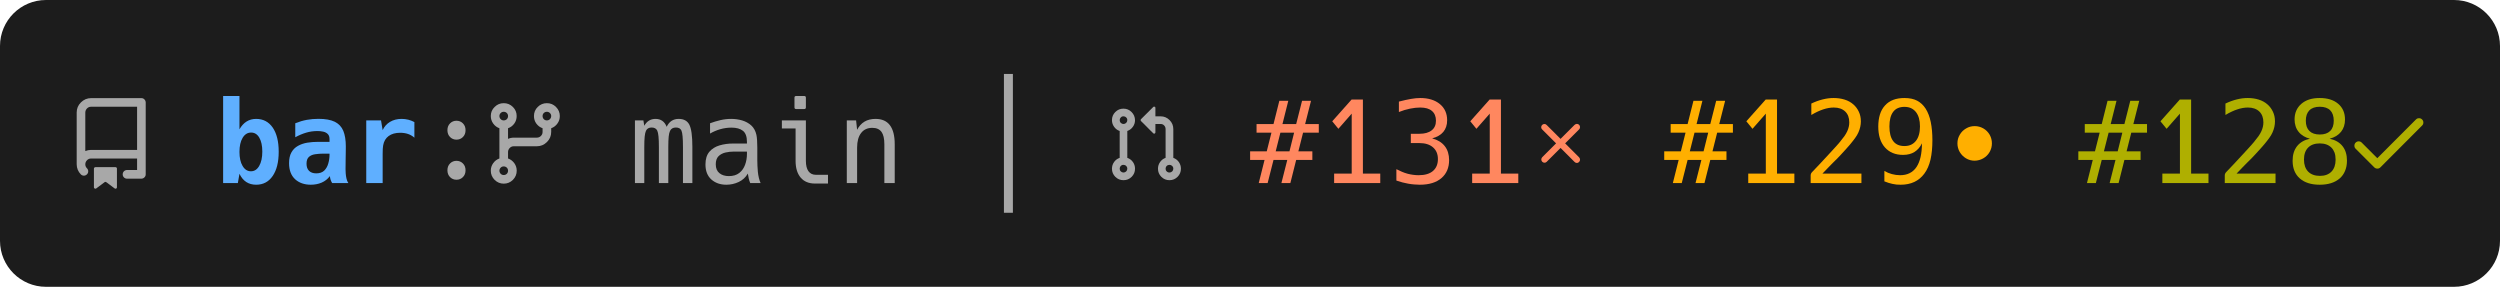
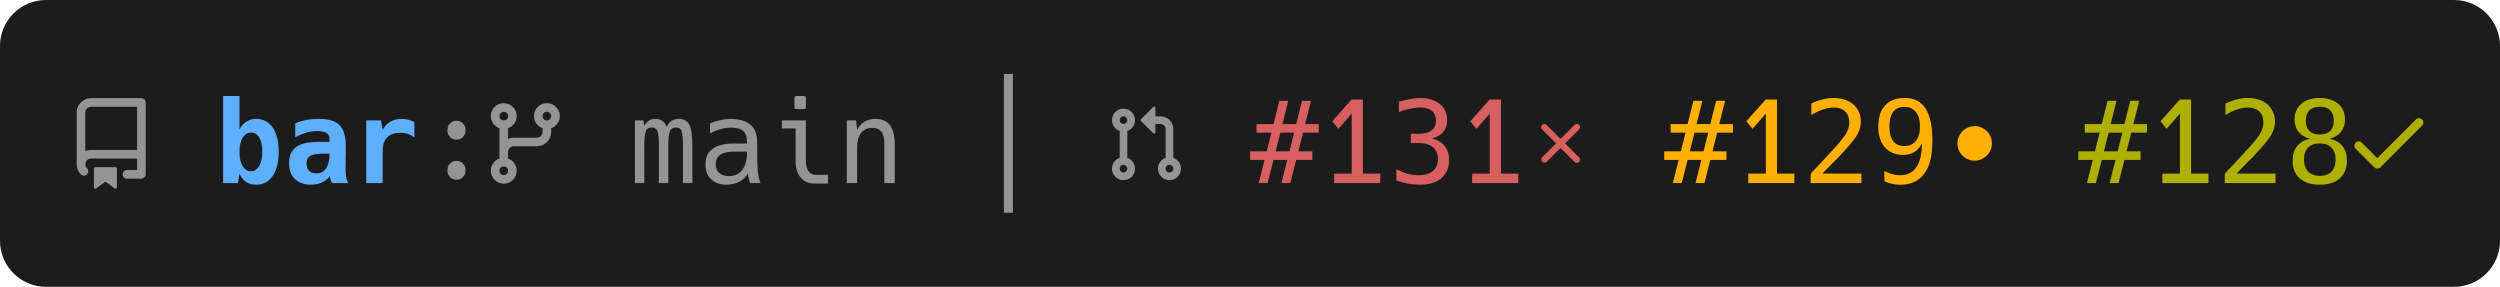
<svg xmlns="http://www.w3.org/2000/svg" width="326" height="37.4" viewBox="0 0 326 37.4" role="img" aria-label="The same marks as Nerd Font glyphs with icons nerdfont, gruvbox palette.">
  <rect width="100%" height="100%" rx="6" fill="#1c1c1c" />
  <g transform="scale(7299.27e-6,-7299.27e-6)">
    <defs>
      <path id="g0" d="M0 1261Q0 1367 76 1442Q151 1517 257 1518H1156Q1188 1518 1210 1495Q1232 1473 1233 1441V156Q1233 124 1210 102Q1188 80 1156 79H899Q867 79 844 102Q822 124 822 156Q822 188 844 211Q866 233 899 234H1079V439H257Q214 439 185 409Q155 379 154 336Q154 294 184 264Q206 242 206 210Q206 178 183 156Q160 133 129 133Q97 133 74 156Q1 231 0 336V567Q0 798 0 1030ZM1079 1364H257Q214 1364 185 1334Q155 1304 154 1261V572Q203 593 256 593H257H463Q668 593 873 593H1079ZM308 259Q308 269 316 277Q324 285 334 285H694Q704 285 712 277Q720 269 719 259V-75Q719 -85 712 -93Q704 -101 694 -100Q685 -100 678 -95L663 -84Q648 -72 626 -56Q604 -40 582 -23Q560 -7 545 5L529 16Q522 21 514 22Q505 22 498 16L461 -12Q424 -40 387 -67L350 -95Q343 -100 334 -100Q323 -100 316 -93Q308 -85 308 -75Z" />
      <path id="g1" d="M740 -29Q535 -29 442 166L413 0H150V1556H442V961Q548 1147 740 1147Q928 1147 1036 992Q1143 836 1143 560Q1143 284 1036 128Q929 -29 740 -29ZM647 211Q739 211 794 306Q850 402 850 563Q850 720 796 812Q743 903 650 903Q555 903 498 808Q442 714 442 557Q442 400 498 306Q554 211 647 211Z" />
      <path id="g2" d="M484 -29Q310 -29 202 70Q95 170 95 357Q95 475 138 550Q180 624 254 665Q327 706 420 722Q513 737 615 737H818V786Q818 846 786 877Q755 908 706 919Q656 930 604 930Q498 930 400 901Q303 872 206 819V1069Q310 1111 412 1130Q515 1148 620 1148Q804 1148 911 1096Q1018 1043 1064 934Q1109 824 1109 655Q1109 616 1108 555Q1106 494 1106 433Q1106 379 1105 331Q1104 283 1104 250Q1104 221 1107 174Q1110 128 1121 80Q1132 32 1155 0H865Q846 32 837 60Q828 88 824 125Q765 46 676 8Q588 -29 484 -29ZM580 174Q672 174 724 224Q775 275 796 352Q818 428 818 506V526H701Q632 526 564 516Q496 507 452 470Q407 432 407 346Q407 264 452 219Q498 174 580 174Z" />
      <path id="g3" d="M241 1120H505L534 946Q577 1041 666 1094Q754 1147 873 1147Q996 1147 1101 1090V811Q1004 899 847 899Q720 899 641 841Q562 783 543 674Q538 648 536 611Q534 574 534 516V0H241Z" />
      <path id="g4" d="M620 776Q552 776 505 823Q458 870 458 945Q458 1020 505 1067Q552 1114 620 1114Q688 1114 735 1067Q782 1020 782 945Q782 870 735 823Q688 776 620 776ZM620 60Q552 60 505 107Q458 154 458 229Q458 304 505 351Q552 398 620 398Q688 398 735 351Q782 304 782 229Q782 154 735 107Q688 60 620 60Z" />
      <path id="g5" d="M771 1198Q771 1294 838 1360Q906 1428 1002 1428Q1098 1428 1165 1360Q1233 1292 1233 1198Q1233 1122 1190 1064Q1147 1004 1079 980V914Q1079 808 1003 734Q928 658 822 658H411Q368 658 339 628Q309 598 308 556V440Q376 416 420 356Q463 296 463 222Q463 126 395 58Q327 -10 232 -10Q136 -10 68 58Q0 126 0 222Q0 296 43 356Q86 416 154 440V980Q86 1004 43 1064Q0 1124 0 1198Q0 1294 68 1360Q136 1428 231 1428Q327 1428 395 1360Q463 1292 462 1198Q462 1122 420 1064Q377 1004 308 980V790Q357 812 411 812H514Q617 812 719 812H822Q865 812 895 842Q925 872 925 914V980Q857 1004 813 1064Q771 1122 771 1198ZM177 1142Q199 1120 231 1120Q263 1120 286 1142Q308 1164 308 1198Q308 1230 286 1252Q264 1274 231 1274Q199 1274 177 1252Q154 1230 154 1198Q154 1166 177 1142ZM947 1252Q925 1230 925 1198Q925 1166 947 1142Q969 1120 1002 1120Q1034 1120 1056 1142Q1078 1164 1079 1198Q1079 1230 1056 1252Q1034 1274 1002 1274Q970 1274 947 1252ZM177 276Q155 254 154 222Q154 190 177 166Q199 144 231 144Q263 144 286 166Q308 188 308 222Q308 254 286 276Q263 298 231 298Q199 298 177 276Z" />
      <path id="g6" d="M109 1120H260L276 1024Q344 1147 477 1147Q620 1147 676 1006Q744 1147 890 1147Q1026 1147 1080 1045Q1135 940 1135 649V0H967V641Q967 767 960 836Q954 905 940 938Q915 993 841 993Q765 993 736 933Q719 898 712 831Q705 764 705 641V0H537V641Q537 762 530 833Q523 904 508 937Q481 993 407 993Q333 993 306 934Q290 900 283 830Q276 761 276 641V0H109Z" />
      <path id="g7" d="M509 -29Q347 -29 242 64Q136 158 136 333Q136 478 206 560Q276 641 389 674Q502 707 630 707H877V736Q877 879 804 935Q732 991 601 991Q499 991 401 963Q303 935 218 885V1069Q310 1103 404 1125Q498 1147 596 1147Q696 1147 790 1120Q885 1092 954 1030Q1023 967 1046 862Q1062 788 1062 639V410Q1062 316 1072 202Q1083 88 1121 0H936Q919 39 909 84Q899 128 893 170Q834 69 730 20Q625 -29 509 -29ZM554 125Q668 125 740 181Q811 237 844 328Q877 418 877 522V563H644Q566 563 492 546Q417 528 368 479Q320 430 320 336Q320 230 385 178Q450 125 554 125Z" />
      <path id="g8" d="M523 1323Q493 1323 493 1353V1526Q493 1556 523 1556H667Q697 1556 697 1526V1353Q697 1323 667 1323ZM859 -8Q694 -8 604 98Q513 205 513 398V976H268V1120H697V398Q697 276 743 212Q789 148 877 148H1092V-8Z" />
      <path id="g9" d="M195 1120H361L379 952Q480 1147 708 1147Q1051 1147 1051 694V0H866V694Q866 845 814 916Q761 987 651 987Q520 987 450 894Q379 802 379 633V0H195Z" />
      <path id="g10" d="M536 1950H696V-530H536Z" />
      <path id="g11" d="M0 1125Q0 1210 60 1270Q120 1330 205 1330Q290 1330 350 1270Q410 1210 412 1125Q412 1059 374 1006Q336 953 274 931V451Q336 430 374 377Q412 324 412 257Q412 172 352 112Q292 52 206 52Q120 52 60 112Q0 172 0 257Q0 323 38 377Q76 430 138 451V931Q76 952 38 1006Q0 1059 0 1125ZM518 1141 738 1360Q744 1367 754 1366Q762 1366 770 1360Q776 1353 776 1344V1306Q776 1268 776 1231V1193H868Q962 1193 1029 1126Q1096 1059 1096 965V451Q1156 430 1194 377Q1232 324 1232 257Q1232 172 1172 112Q1112 52 1027 52Q942 52 882 112Q822 172 822 257Q822 323 860 377Q898 430 958 451V965Q958 1003 932 1030Q906 1057 868 1056H776V906Q776 897 769 890Q762 883 753 883Q744 883 738 890L682 945Q628 1000 574 1054L518 1109Q512 1116 512 1125Q512 1134 518 1141ZM158 1173Q138 1153 138 1125Q138 1096 158 1076Q178 1056 206 1056Q234 1056 254 1076Q274 1096 274 1125Q274 1154 254 1173Q234 1193 205 1193Q176 1193 158 1173ZM158 306Q138 286 138 257Q138 228 158 209Q178 189 206 189Q234 189 254 209Q274 229 274 257Q274 286 254 306Q234 326 205 326Q176 326 158 306ZM978 209Q998 189 1027 189Q1056 189 1076 209Q1096 229 1096 257Q1096 286 1076 306Q1056 326 1028 326Q998 326 978 306Q958 286 958 257Q958 228 978 209Z" />
      <path id="g12" d="M260 414H2V567H299L383 901H117V1055H420L524 1470H684L580 1055H825L930 1470H1090L985 1055H1229V901H948L864 567H1114V414H825L721 0H561L666 414H420L315 0H156ZM705 567 788 901H543L459 567Z" />
      <path id="g13" d="M270 170H584V1241L346 970L236 1104L582 1493H784V170H1094V0H270Z" />
      <path id="g14" d="M566 -29Q518 -29 466 -24Q413 -20 359 -10Q313 -2 258 12Q203 26 149 45V249Q200 223 249 202Q298 181 350 167Q400 154 448 148Q497 141 547 141Q714 141 802 216Q891 292 891 429Q891 563 803 639Q715 715 561 715H407V881H561Q702 881 779 942Q856 1002 856 1115Q856 1228 784 1289Q714 1350 574 1350Q491 1350 393 1330Q297 1311 194 1270V1456Q316 1488 410 1504Q499 1520 579 1520Q684 1520 772 1493Q861 1466 927 1411Q1056 1304 1056 1122Q1056 1057 1038 1006Q1021 955 988 915Q920 834 788 799Q935 760 1013 661Q1054 609 1072 546Q1091 483 1091 411Q1091 207 954 89Q886 31 790 1Q693 -29 566 -29Z" />
      <path id="g15" d="M328 1056Q352 1056 368 1038L430 976Q492 914 554 852L616 790L864 1038Q882 1056 906 1058Q926 1058 942 1046Q958 1034 962 1014Q964 1006 964 1000Q964 974 946 958L698 710L946 462Q964 444 964 418Q964 398 952 384Q940 368 922 362Q914 360 906 360Q882 360 864 380L616 628L368 380Q352 364 330 364Q306 364 289 381Q272 398 272 422Q272 444 288 462L350 524Q412 586 474 648L536 710L288 958Q270 974 270 998Q270 1022 287 1039Q304 1056 328 1056Z" />
      <path id="g16" d="M152 134Q152 171 177 196Q234 256 312 338Q390 421 479 518Q547 592 582 630Q616 667 634 688Q652 708 671 731Q724 795 756 840Q787 885 807 929Q842 1007 842 1085Q842 1209 769 1279Q695 1350 566 1350Q387 1350 164 1217V1421Q266 1470 367 1495Q466 1520 563 1520Q667 1520 758 1492Q849 1464 917 1404Q977 1351 1013 1274Q1049 1198 1049 1102Q1049 1004 1005 905Q983 855 948 808Q914 760 860 695Q831 661 791 616Q751 571 698 514Q660 473 628 440Q595 407 559 372Q523 336 476 288Q430 241 363 170H1059V0H152Z" />
      <path id="g17" d="M528 -29Q491 -29 452 -26Q414 -22 379 -14Q313 0 236 31V217Q299 180 370 161Q444 141 517 141Q710 141 809 286Q907 432 907 711Q884 660 849 621Q814 582 775 557Q692 504 569 504Q365 504 246 637Q127 771 127 1010Q127 1128 156 1224Q186 1321 249 1389Q368 1520 594 1520Q731 1520 822 1472Q913 1423 972 1332Q1036 1232 1065 1089Q1094 946 1094 766Q1094 568 1060 419Q1025 270 950 169Q803 -29 528 -29ZM593 662Q663 662 714 686Q765 711 799 754Q872 846 872 1012Q872 1178 799 1270Q765 1313 714 1338Q663 1362 593 1362Q531 1362 480 1341Q429 1320 394 1274Q326 1185 326 1012Q326 839 394 750Q460 662 593 662Z" />
      <path id="g18" d="M884 864Q924 792 924 710Q924 626 883 555Q842 484 771 443Q700 402 616 400Q532 400 462 442Q392 484 350 554Q308 626 308 710Q308 794 350 864Q390 934 462 976Q532 1018 616 1018Q700 1018 771 977Q842 936 884 864Z" />
      <path id="g19" d="M615 -29Q388 -29 260 83Q131 195 131 400Q131 559 211 660Q290 760 440 793Q379 808 327 839Q275 870 239 915Q201 962 184 1018Q166 1074 166 1137Q166 1310 287 1416Q346 1467 428 1494Q509 1520 616 1520Q825 1520 946 1416Q1067 1313 1067 1136Q1067 1004 996 916Q924 827 793 793Q944 760 1023 660Q1102 560 1102 402Q1102 297 1068 218Q1035 138 973 84Q843 -29 615 -29ZM616 868Q738 868 802 931Q866 994 866 1114Q866 1236 803 1300Q739 1364 616 1364Q495 1364 431 1300Q367 1236 367 1114Q367 994 431 931Q495 868 616 868ZM619 129Q752 129 826 206Q899 282 899 418Q899 492 880 545Q860 598 825 633Q750 709 616 709Q482 709 408 634Q334 558 334 421Q334 283 408 206Q484 129 619 129Z" />
      <path id="g20" d="M1211 1028 466 281Q443 258 411 259Q379 259 357 281L273 365Q189 449 106 532L22 616Q1 638 2 669Q2 701 24 723Q47 746 79 746Q109 746 131 725L201 655Q271 585 341 515L411 445L1102 1137Q1125 1160 1157 1159Q1188 1160 1211 1137Q1234 1114 1234 1082Q1234 1050 1211 1028Z" />
    </defs>
-     <g fill="#a8a8a8">
+     <g fill="#949494">
      <use href="#g0" x="1370" y="-3271" />
    </g>
    <g fill="#5fafff">
      <use href="#g1" x="3836" y="-3271" />
      <use href="#g2" x="5069" y="-3271" />
      <use href="#g3" x="6302" y="-3271" />
    </g>
-     <g fill="#a8a8a8">
+     <g fill="#949494">
      <use href="#g4" x="7535" y="-3271" />
      <use href="#g5" x="8768" y="-3271" />
      <use href="#g6" x="11234" y="-3271" />
      <use href="#g7" x="12467" y="-3271" />
      <use href="#g8" x="13700" y="-3271" />
      <use href="#g9" x="14933" y="-3271" />
      <use href="#g10" x="17399" y="-3271" />
      <use href="#g11" x="19865" y="-3271" />
    </g>
-     <g fill="#ff875f">
+     <g fill="#d75f5f">
      <use href="#g12" x="22331" y="-3271" />
      <use href="#g13" x="23564" y="-3271" />
      <use href="#g14" x="24797" y="-3271" />
      <use href="#g13" x="26030" y="-3271" />
      <use href="#g15" x="27263" y="-3271" />
    </g>
    <g fill="#ffaf00">
      <use href="#g12" x="29729" y="-3271" />
      <use href="#g13" x="30962" y="-3271" />
      <use href="#g16" x="32195" y="-3271" />
      <use href="#g17" x="33428" y="-3271" />
      <use href="#g18" x="34661" y="-3271" />
    </g>
    <g fill="#afaf00">
      <use href="#g12" x="37127" y="-3271" />
      <use href="#g13" x="38360" y="-3271" />
      <use href="#g16" x="39593" y="-3271" />
      <use href="#g19" x="40826" y="-3271" />
      <use href="#g20" x="42059" y="-3271" />
    </g>
  </g>
</svg>
